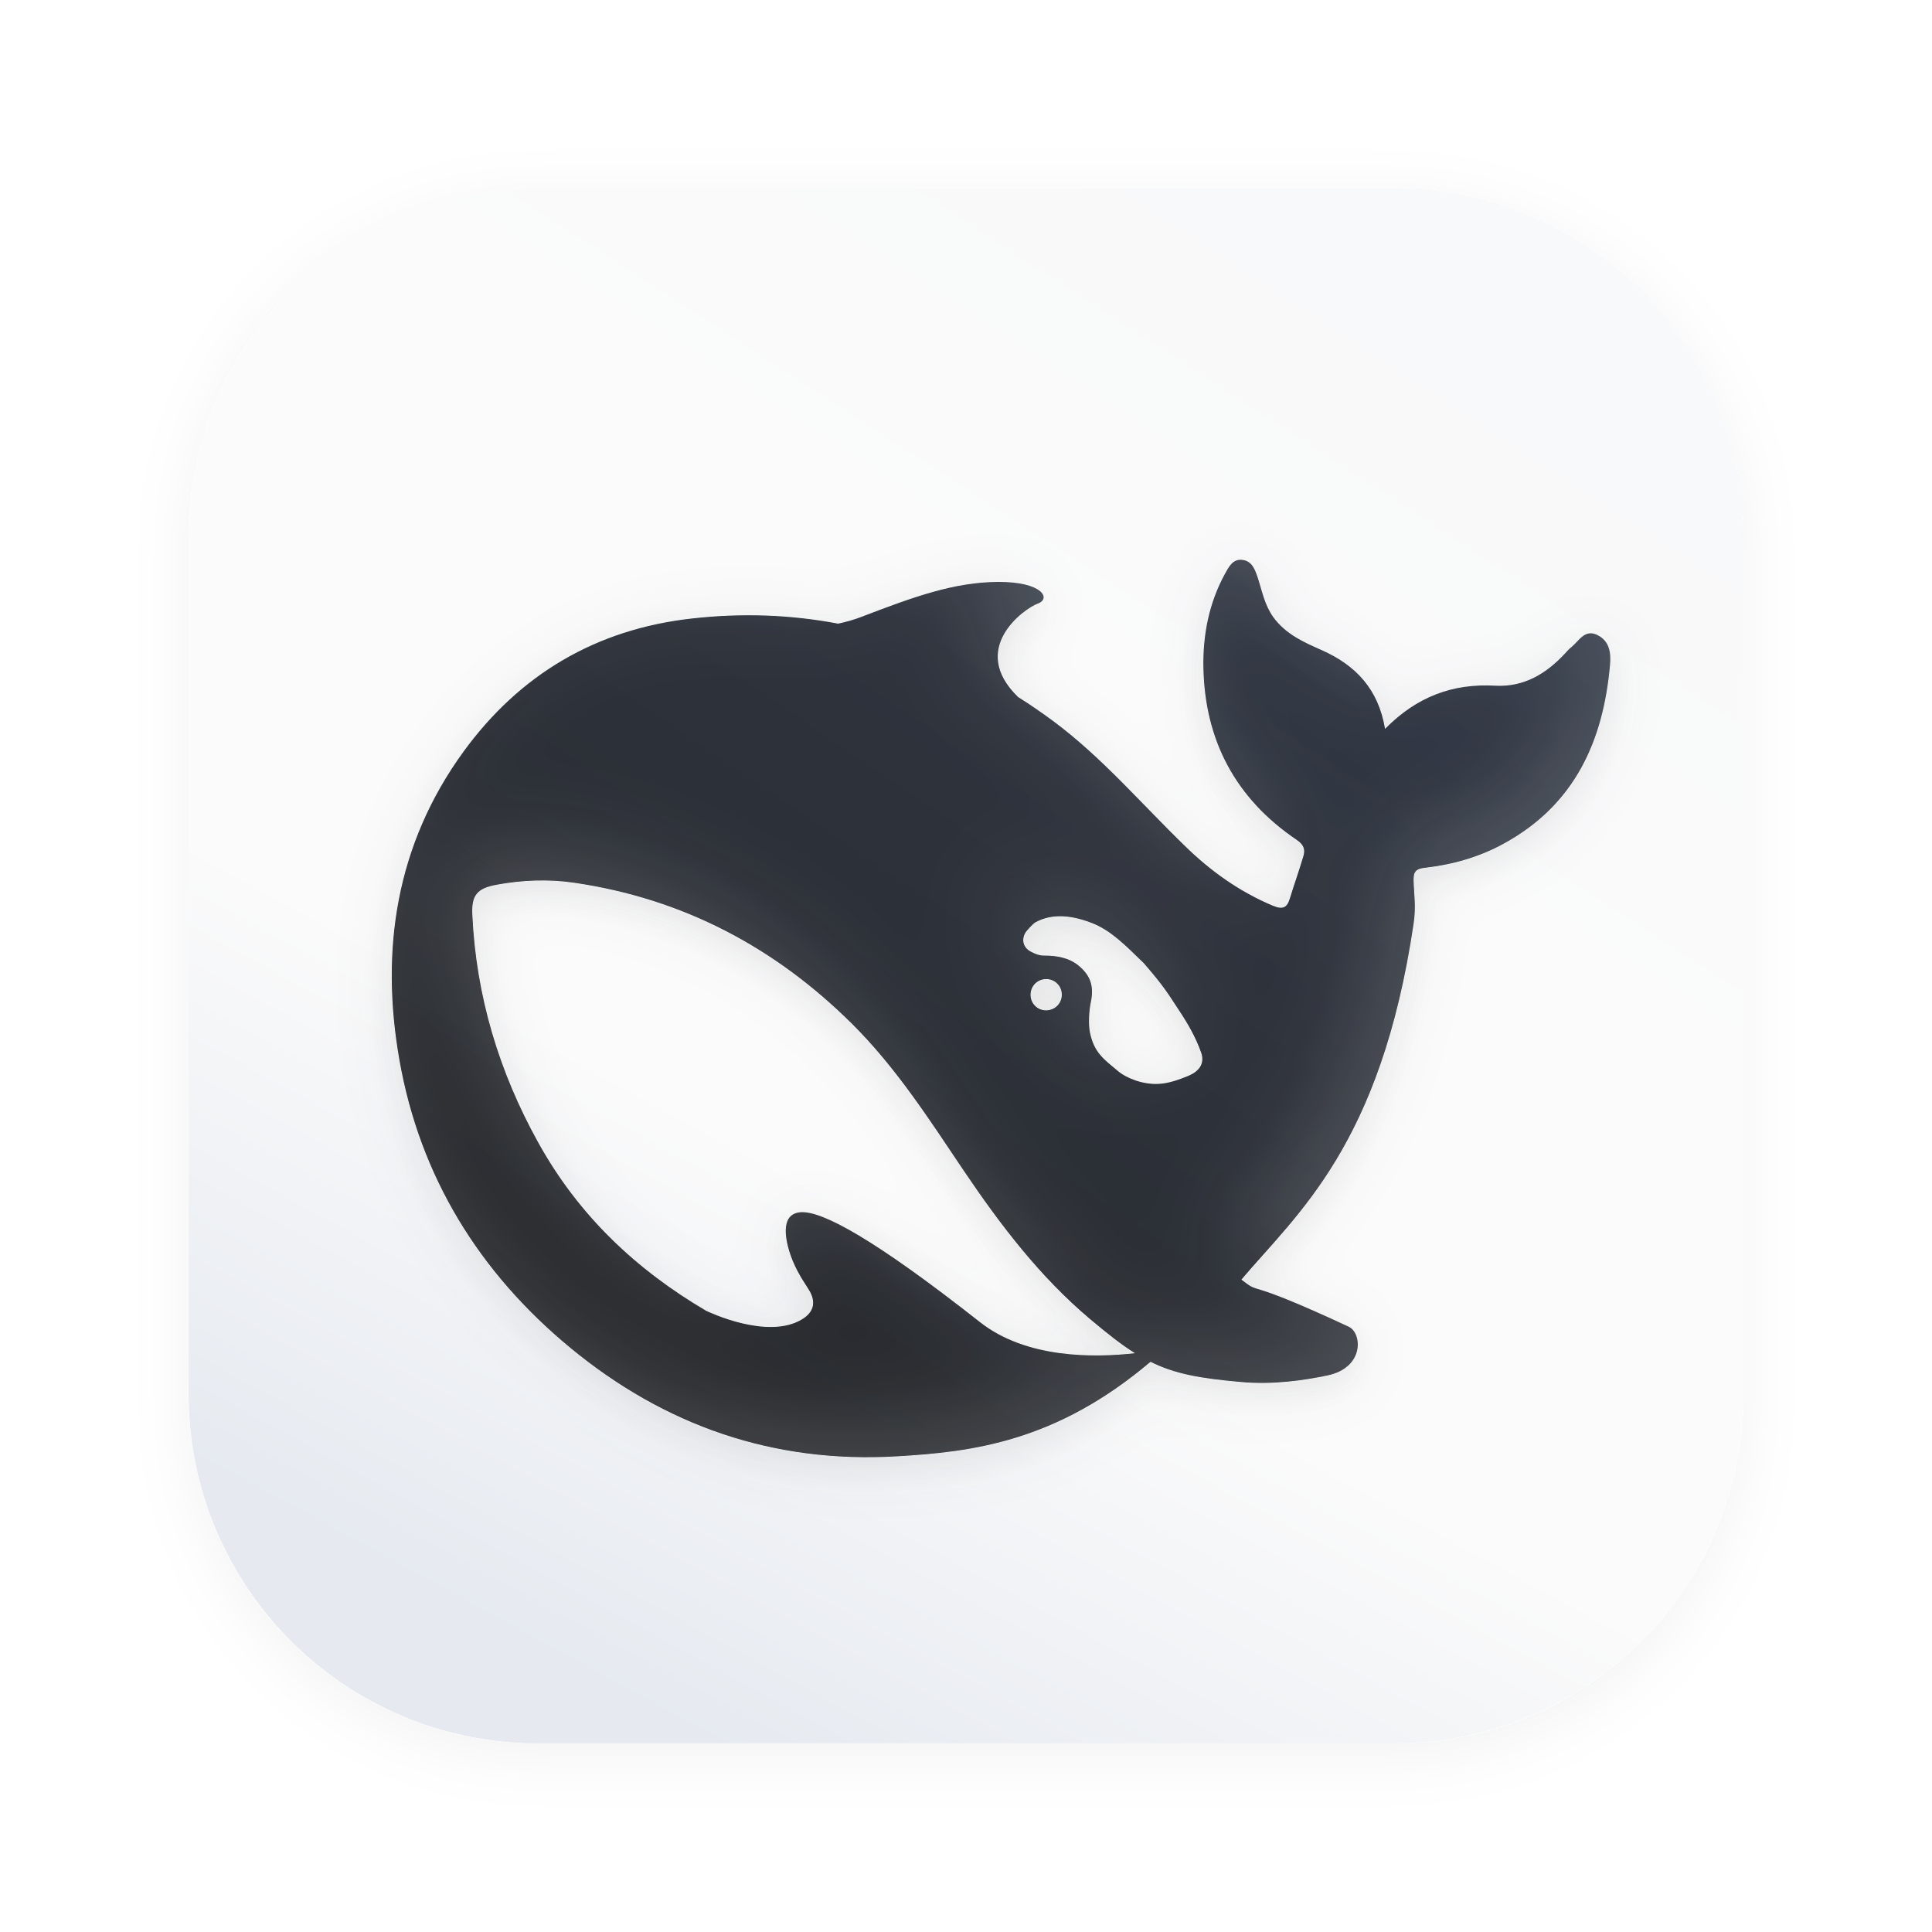
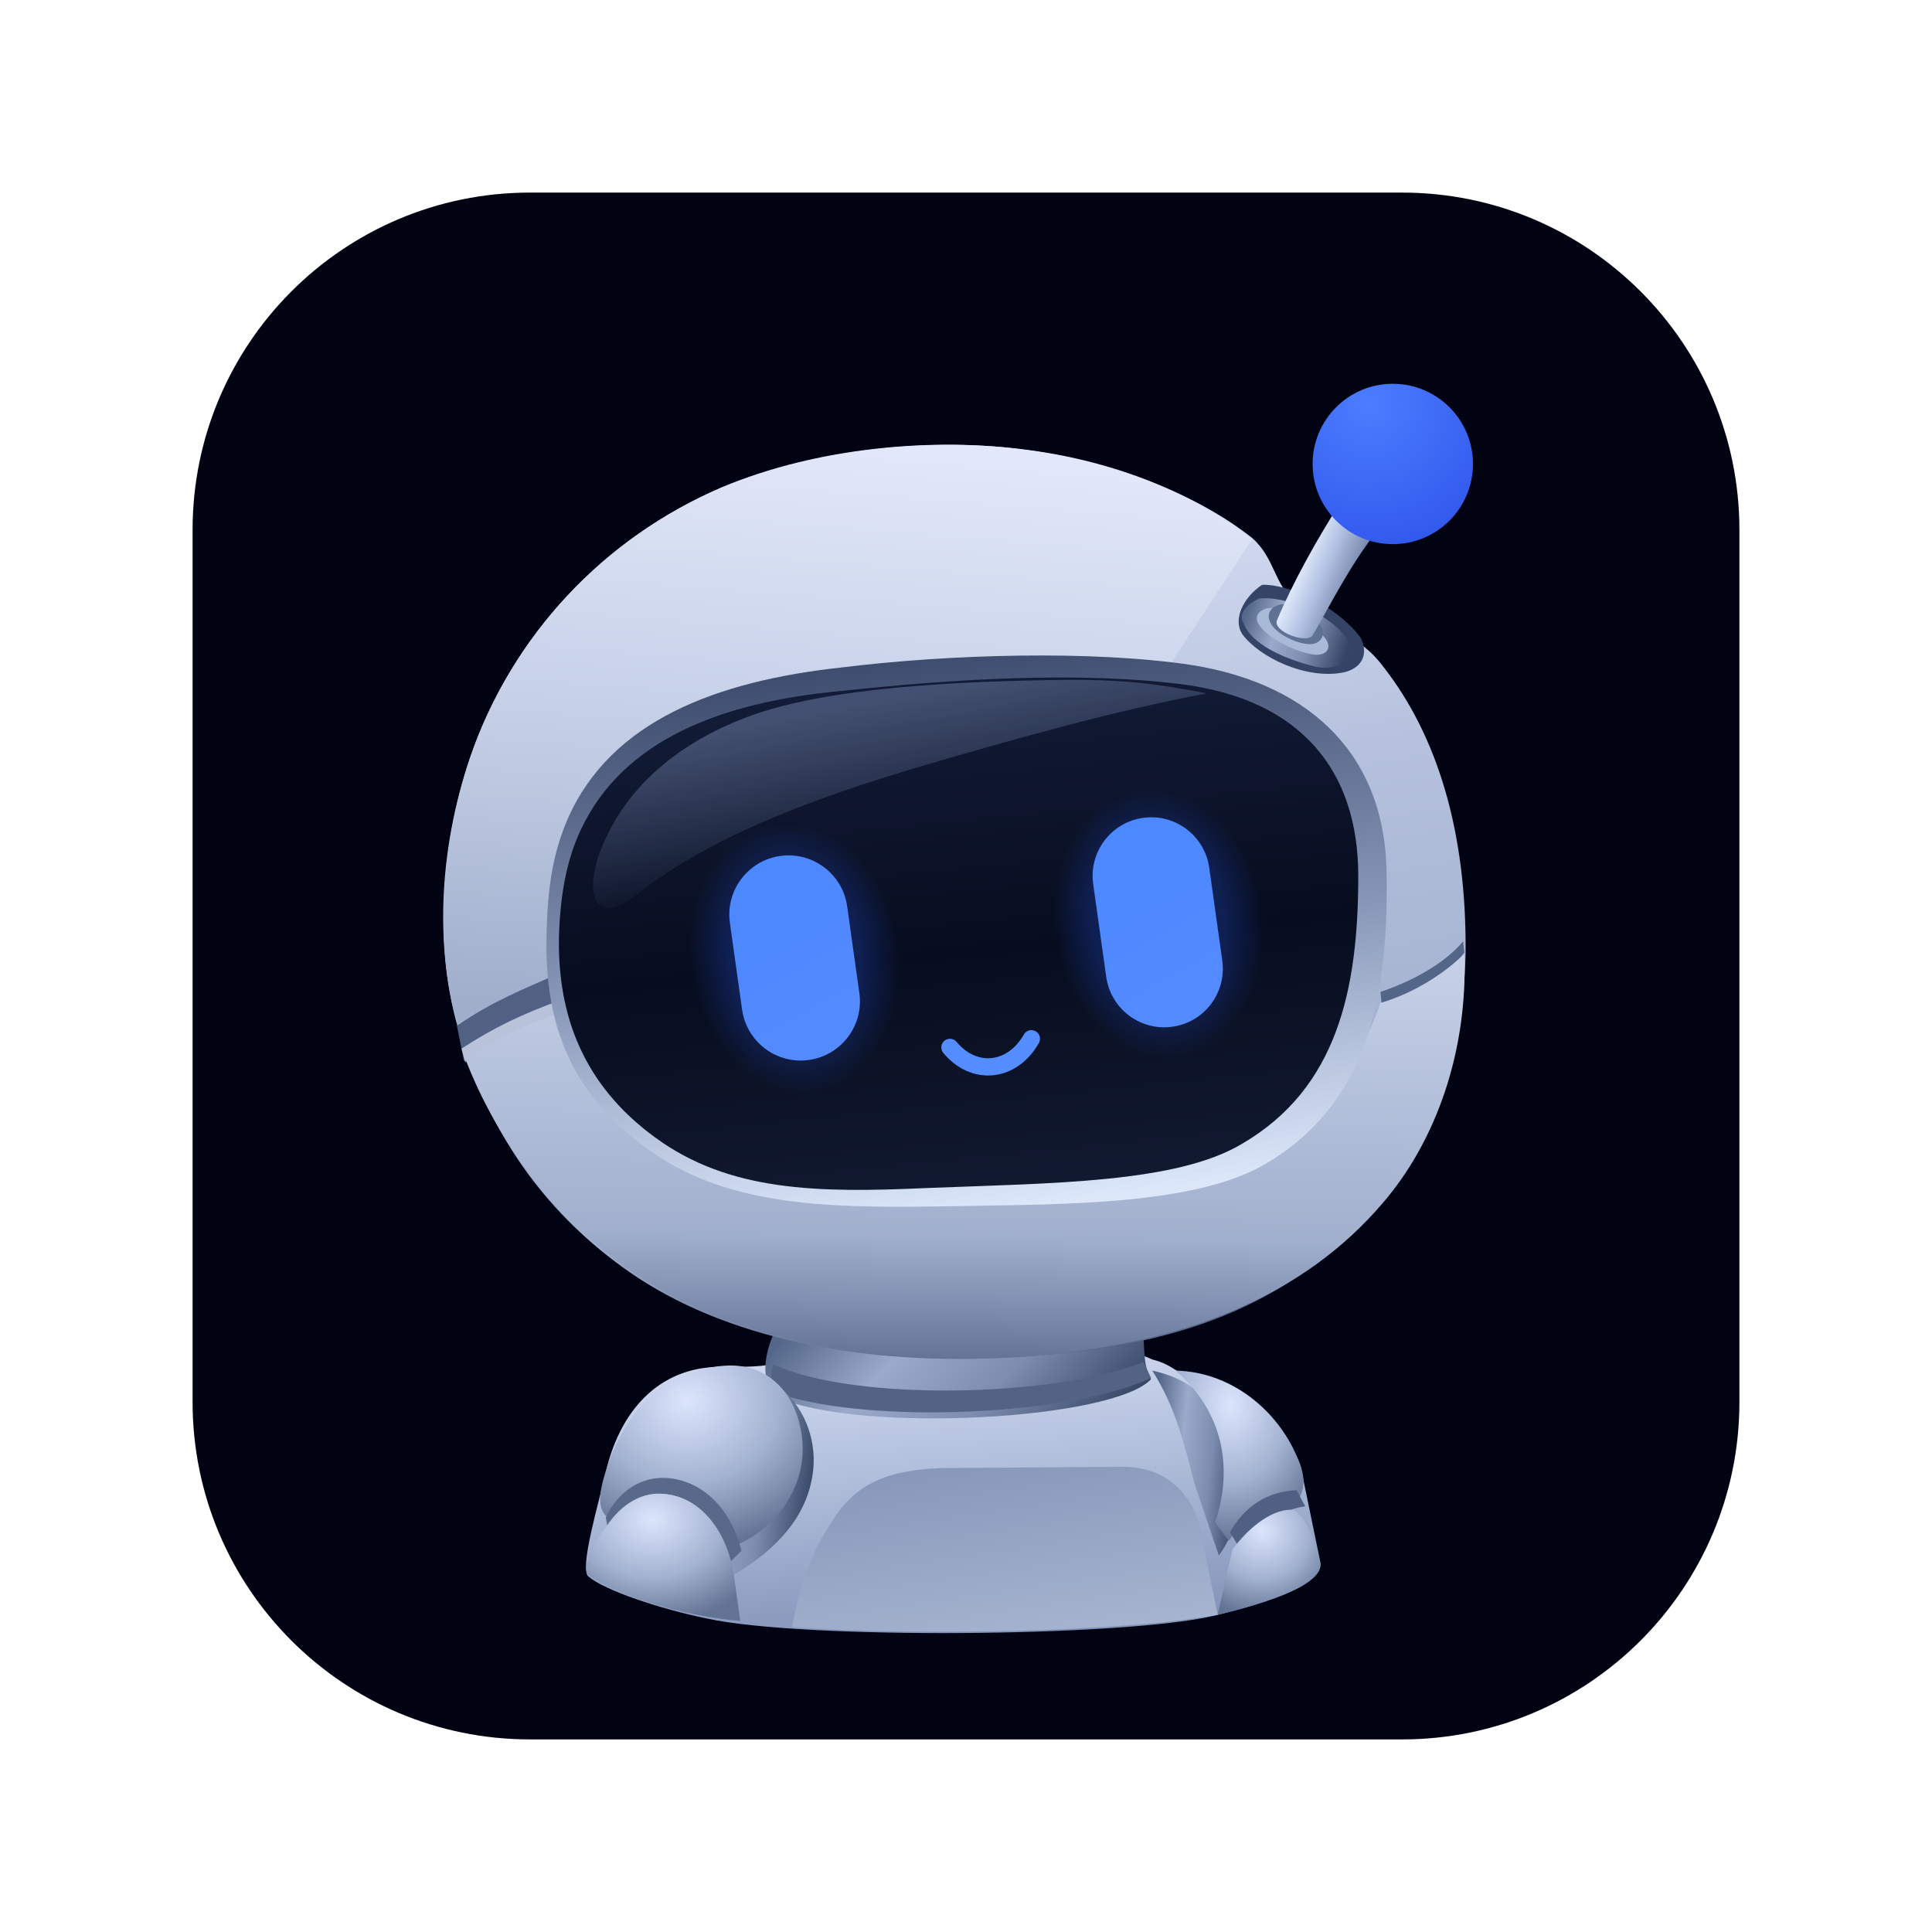
- <svg xmlns="http://www.w3.org/2000/svg" width="1024" height="1024" viewBox="0 0 1024 1024" fill="none">
-   <g transform="translate(100 100) scale(0.8046875) translate(-40 -32)">
-     <g filter="url(#filter0_d_1637_371)">
-       <rect rx="230" width="1024" height="1024" transform="translate(40 32)" fill="#FBFBFB" />
-       <rect rx="230" width="1024" height="1024" transform="translate(40 32)" fill="url(#paint0_linear_1637_371)" fill-opacity="0.4" />
-       <rect rx="230" width="1024" height="1024" transform="translate(40 32)" fill="url(#paint1_linear_1637_371)" fill-opacity="0.8" />
-       <g filter="url(#filter1_ddi_1637_371)">
-         <path d="M968.002 326.025C959.5 321.85 955.842 329.804 950.865 333.835C949.162 335.143 947.722 336.834 946.283 338.393C933.859 351.673 919.336 360.407 900.376 359.363C872.649 357.804 848.963 366.525 828.035 387.759C823.586 361.583 808.812 345.951 786.313 335.936C774.536 330.729 762.64 325.51 754.401 314.186C748.645 306.112 747.074 297.127 744.195 288.274C742.36 282.936 740.538 277.465 734.385 276.554C727.718 275.51 725.103 281.112 722.476 285.803C712.006 304.95 707.952 326.039 708.349 347.405C709.26 395.463 729.54 433.742 769.823 460.962C774.404 464.094 775.579 467.212 774.14 471.771C771.394 481.153 768.119 490.257 765.241 499.639C763.406 505.624 760.66 506.933 754.256 504.329C732.154 495.08 713.049 481.417 696.175 464.874C667.524 437.138 641.633 406.536 609.325 382.566C601.733 376.964 594.154 371.758 586.298 366.802C553.33 334.773 590.616 308.464 599.251 305.333C608.282 302.082 602.393 290.877 573.214 291.009C544.048 291.141 517.364 300.906 483.353 313.935C478.389 315.891 473.147 317.318 467.786 318.494C436.917 312.64 404.873 311.332 371.377 315.111C308.332 322.141 257.975 351.964 220.953 402.876C176.471 464.081 166.014 533.624 178.835 606.153C192.302 682.594 231.291 745.887 291.194 795.372C353.328 846.68 424.876 871.813 506.498 866.99C556.076 864.122 611.279 857.489 673.532 804.74C689.23 812.55 705.708 815.681 733.052 818.02C754.111 819.976 774.391 816.976 790.076 813.726C814.674 808.519 812.971 785.726 804.072 781.564C731.995 747.962 747.826 761.638 733.435 750.565C770.06 707.198 825.263 662.139 846.85 516.156C848.553 504.567 847.114 497.273 846.85 487.892C846.718 482.157 848.025 479.95 854.574 479.303C872.623 477.215 890.156 472.273 906.238 463.42C952.938 437.892 971.765 395.965 976.215 345.7C976.875 338.01 976.083 330.069 967.976 326.039L968.002 326.025ZM561.067 778.432C491.222 723.477 457.343 705.374 443.347 706.154C430.263 706.933 432.626 721.918 435.505 731.682C438.515 741.315 442.436 747.962 447.929 756.418C451.718 762.021 454.346 770.345 444.14 776.609C421.641 790.549 382.533 771.918 380.698 771.006C335.174 744.182 297.109 708.757 270.293 660.316C244.389 613.698 229.35 563.685 226.868 510.302C226.208 497.406 230.01 492.847 242.831 490.508C259.704 487.376 277.106 486.729 293.98 489.2C365.264 499.625 425.959 531.523 476.844 582.052C505.878 610.831 527.861 645.213 550.491 678.815C574.561 714.492 600.452 748.49 633.42 776.358C645.066 786.122 654.348 793.548 663.247 799.019C636.431 802.018 591.698 802.666 561.08 778.445L561.067 778.432ZM594.55 562.905C594.55 557.171 599.132 552.625 604.888 552.625C606.195 552.625 607.371 552.876 608.414 553.273C609.853 553.801 611.16 554.581 612.203 555.744C614.038 557.567 615.081 560.17 615.081 562.905C615.081 568.64 610.5 573.185 604.743 573.185C598.987 573.185 594.537 568.627 594.537 562.905H594.55ZM698.539 616.301C691.871 619.037 685.19 621.375 678.787 621.64C668.845 622.155 657.992 618.125 652.103 613.17C642.953 605.479 636.404 601.185 633.658 587.773C632.483 582.039 633.13 573.185 634.186 568.111C636.536 557.171 633.922 550.141 626.212 543.759C619.927 538.553 611.952 537.112 603.185 537.112C599.911 537.112 596.914 535.685 594.682 534.509C591.025 532.686 588.015 528.127 590.893 522.525C591.804 520.701 596.254 516.275 597.297 515.495C609.206 508.716 622.937 510.936 635.625 516.01C647.403 520.833 656.288 529.686 669.109 542.186C682.193 557.289 684.543 561.465 692.003 572.789C697.892 581.642 703.252 590.759 706.909 601.185C709.128 607.699 706.249 613.038 698.539 616.288V616.301Z" fill="url(#paint2_linear_1637_371)" fill-opacity="0.9" />
+ <svg xmlns="http://www.w3.org/2000/svg" width="1024" height="1024" viewBox="0 0 1254 1254" role="img">
+   <defs>
+     <linearGradient id="helmet" x1="0.38" y1="0" x2="0.55" y2="1">
+       <stop stop-color="#e0e7fa" />
+       <stop offset=".42" stop-color="#b4c0dc" />
+       <stop offset=".81" stop-color="#a0afce" />
+       <stop offset="1" stop-color="#59698e" />
+     </linearGradient>
+     <linearGradient id="upper-shell" x1=".53" y1="0" x2=".42" y2="1">
+       <stop stop-color="#e2e8fa" />
+       <stop offset=".58" stop-color="#c0cbe3" />
+       <stop offset="1" stop-color="#a0aecb" />
+     </linearGradient>
+     <linearGradient id="lower-shell" x1=".5" y1="0" x2=".46" y2="1">
+       <stop stop-color="#c6d1e7" />
+       <stop offset=".7" stop-color="#a1afce" />
+       <stop offset="1" stop-color="#657496" />
+     </linearGradient>
+     <linearGradient id="visor" x1=".39" y1="0" x2=".55" y2="1">
+       <stop stop-color="#131c38" />
+       <stop offset=".54" stop-color="#070d1f" />
+       <stop offset="1" stop-color="#111930" />
+     </linearGradient>
+     <linearGradient id="visor-rim" x1=".38" y1="0" x2=".56" y2="1">
+       <stop stop-color="#3c4a6c" />
+       <stop offset=".52" stop-color="#8494b5" />
+       <stop offset="1" stop-color="#dce7fa" />
+     </linearGradient>
+     <linearGradient id="glass-sheen" x1=".34" y1=".15" x2=".65" y2=".74">
+       <stop stop-color="#8598c0" stop-opacity=".43" />
+       <stop offset="1" stop-color="#8598c0" stop-opacity="0" />
+     </linearGradient>
+     <linearGradient id="torso" x1=".42" y1="0" x2=".61" y2="1">
+       <stop stop-color="#d4dcf2" />
+       <stop offset=".46" stop-color="#b0bedb" />
+       <stop offset="1" stop-color="#8293b8" />
+     </linearGradient>
+     <linearGradient id="joint" x1="0" y1=".37" x2="1" y2=".59">
+       <stop stop-color="#546689" />
+       <stop offset=".32" stop-color="#9baaca" />
+       <stop offset=".64" stop-color="#7c8daf" />
+       <stop offset="1" stop-color="#344565" />
+     </linearGradient>
+     <radialGradient id="shoulder" cx=".43" cy=".2" r=".82">
+       <stop stop-color="#dce5fd" />
+       <stop offset=".56" stop-color="#a3b2d1" />
+       <stop offset="1" stop-color="#627393" />
+     </radialGradient>
+     <linearGradient id="panel" x1=".36" y1="0" x2=".74" y2="1">
+       <stop stop-color="#8798ba" />
+       <stop offset="1" stop-color="#a6b4d0" />
+     </linearGradient>
+     <linearGradient id="antenna" x1=".76" y1=".7" x2=".24" y2=".4">
+       <stop stop-color="#67799e" />
+       <stop offset=".58" stop-color="#b2c2e3" />
+       <stop offset="1" stop-color="#e7efff" />
+     </linearGradient>
+     <radialGradient id="beacon" cx=".35" cy=".13" r="1">
+       <stop stop-color="#4c7dff" />
+       <stop offset="1" stop-color="#2f55eb" />
+     </radialGradient>
+     <linearGradient id="signal" x1=".4" y1="0" x2=".62" y2="1">
+       <stop stop-color="#4c88ff" />
+       <stop offset="1" stop-color="#548aff" />
+     </linearGradient>
+     <radialGradient id="eye-glow">
+       <stop stop-color="#2559ff" stop-opacity=".37" />
+       <stop offset=".62" stop-color="#2559ff" stop-opacity=".23" />
+       <stop offset="1" stop-color="#2559ff" stop-opacity="0" />
+     </radialGradient>
+   </defs>
+   <defs>
+     <clipPath id="mac-tile">
+       <rect x="125" y="125" width="1004" height="1004" rx="219" />
+     </clipPath>
+   </defs>
+   <g clip-path="url(#mac-tile)">
+     <rect x="125" y="125" width="1004" height="1004" fill="#010312" />
+     <g transform="translate(125 125) scale(0.800638)">
+       <g id="robot">
+         <path fill="url(#torso)" d="M481 945C523 920 718 918 778 946C795 950 799 959 816 963C859 967 885 1000 900 1041L914 1109C919 1127 878 1142 827 1154C752 1171 495 1173 417 1156C378 1148 334 1133 321 1122C313 1116 330 1060 335 1037C348 982 383 951 430 952C455 952 471 952 481 945Z" />
+         <path fill="url(#joint)" d="M474 919C560 926 680 929 769 915C773 930 769 949 777 962C746 995 541 1006 475 977C462 968 460 946 474 919Z" />
+         <path fill="#536384" d="M471 950C535 980 698 977 771 948L777 961C713 991 552 999 476 974C469 969 467 960 471 950Z" />
+         <path fill="url(#panel)" d="M518 1078C537 1046 565 1035 610 1034L754 1033C785 1033 807 1050 816 1079L831 1153C753 1167 588 1170 486 1163C492 1128 503 1100 518 1078Z" />
+         <path fill="url(#joint)" d="M437 955C479 954 511 998 502 1043C495 1080 466 1105 436 1122L394 1111L403 1020Z" />
+         <path fill="url(#shoulder)" d="M432 951C463 949 485 969 492 998C504 1046 472 1083 442 1096C435 1064 406 1043 375 1046C358 1049 348 1060 338 1075C325 1067 331 1047 339 1025C357 981 386 954 432 951Z" />
+         <path fill="#59698a" d="M335 1074C345 1053 363 1041 384 1042C413 1044 436 1066 445 1101L432 1114C425 1078 406 1057 382 1055C362 1055 347 1066 337 1085Z" />
+         <path fill="url(#shoulder)" d="M335 1082C348 1062 366 1053 382 1055C412 1057 434 1086 439 1122L444 1158C398 1154 349 1139 322 1122C314 1117 325 1094 335 1082Z" />
+         <path fill="url(#joint)" d="M778 955C820 964 841 995 850 1026C855 1053 847 1084 832 1105L812 1046C802 1006 795 982 778 955Z" />
+         <path fill="url(#shoulder)" d="M797 955C842 956 879 987 895 1024C904 1043 902 1056 890 1067C876 1062 854 1074 840 1093L829 1078C844 1033 835 988 797 955Z" />
+         <path fill="#4f6084" d="M841 1086C853 1065 871 1053 895 1052L902 1065C877 1069 862 1083 850 1101Z" />
+         <path fill="url(#shoulder)" d="M843 1100C857 1081 877 1066 893 1068C904 1076 909 1092 914 1110C918 1124 888 1137 846 1149L831 1153Z" />
+         <path fill="url(#helmet)" d="M859 280C878 297 876 317 895 333C914 350 945 357 965 384C1009 440 1033 518 1032 617C1030 704 1003 778 949 834C877 908 789 937 667 944C542 952 430 928 354 875C288 829 244 767 220 693C194 617 200 531 225 458C259 358 336 279 429 239C507 206 601 199 671 208C749 218 816 246 859 280Z" />
+         <path fill="#506183" d="M214 674C247 651 275 639 302 626L306 664C277 675 249 688 220 704Z" />
+         <path fill="url(#upper-shell)" d="M859 281C814 245 748 217 672 208C591 198 500 210 429 239C333 280 259 359 225 458C200 532 197 617 215 675C244 655 268 646 297 633C291 519 351 444 458 407C563 371 690 371 783 397Z" />
+         <path fill="#e0e8fa" opacity=".72" d="M218 694C244 677 267 666 300 654L302 665C278 677 249 689 221 705Z" />
+         <path fill="#546688" d="M963 648C990 639 1016 624 1030 607L1031 616C1019 634 989 651 964 658Z" />
+         <path fill="url(#lower-shell)" d="M221 702C249 684 278 671 302 664C326 748 399 797 512 808C622 814 745 817 820 795C892 772 940 724 963 657C993 648 1017 631 1031 617C1034 696 1008 769 965 819C901 894 806 934 672 944C545 951 432 927 358 876C295 833 247 770 221 702Z" />
+         <path fill="url(#visor-rim)" d="M304 508C339 428 425 396 526 385C615 374 730 371 810 383C910 399 969 460 968 557C969 654 952 741 867 789C806 823 692 820 598 822C511 823 430 821 367 774C302 726 285 668 287 599C288 563 292 536 304 508Z" />
+         <path fill="url(#visor)" d="M315 516C349 444 428 413 526 404C620 394 721 388 805 399C898 412 945 468 945 554C945 646 928 726 851 771C798 803 697 803 595 807C507 811 435 810 375 766C316 723 296 666 297 604C298 567 304 539 315 516Z" />
+         <path fill="url(#glass-sheen)" d="M328 541C346 487 389 448 450 425C514 401 620 396 711 395C761 395 786 399 822 406C744 421 674 441 608 460C518 486 424 518 359 570C331 592 318 576 328 541Z" />
+         <path fill="#344467" d="M867 318C887 317 927 334 947 361C954 375 947 386 933 389C903 395 865 377 851 358C843 346 852 328 867 318Z" />
+         <path fill="url(#joint)" d="M865 329C884 327 921 340 936 362C946 378 928 389 909 384C885 378 858 366 852 349C847 342 855 333 865 329Z" />
+         <path fill="#a9b9d8" d="M871 337C884 335 907 348 918 361C925 370 918 377 906 374C891 371 872 361 865 351C860 344 864 339 871 337Z" />
+         <path fill="#607294" d="M881 334C890 332 908 341 914 350C920 359 914 367 904 366C892 365 877 356 874 349C870 342 874 336 881 334Z" />
+         <path fill="url(#antenna)" d="M879 347C892 316 912 280 932 249L962 272C938 302 921 337 908 359C903 366 876 356 879 347Z" />
+         <circle cx="973" cy="220" r="65" fill="url(#beacon)" />
+         <ellipse cx="488" cy="620" rx="85" ry="110" fill="url(#eye-glow)" transform="rotate(-8 488 620)" />
+         <ellipse cx="783" cy="592" rx="85" ry="110" fill="url(#eye-glow)" transform="rotate(-8 783 592)" />
+         <rect x="440" y="537" width="96" height="167" rx="48" fill="url(#signal)" transform="rotate(-8 488 620)" />
+         <rect x="735" y="506" width="95" height="171" rx="47.5" fill="url(#signal)" transform="rotate(-8 783 592)" />
+         <path d="M614 693C633 716 664 714 680 686" fill="none" stroke="#538dff" stroke-width="14" stroke-linecap="round" />
      </g>
    </g>
  </g>
-   <defs>
-     <filter id="filter0_d_1637_371" x="-8" y="-16" width="1120" height="1120" filterUnits="userSpaceOnUse" color-interpolation-filters="sRGB">
-       <feFlood flood-opacity="0" result="BackgroundImageFix" />
-       <feColorMatrix in="SourceAlpha" type="matrix" values="0 0 0 0 0 0 0 0 0 0 0 0 0 0 0 0 0 0 127 0" result="hardAlpha" />
-       <feOffset dy="8" />
-       <feGaussianBlur stdDeviation="20" />
-       <feComposite in2="hardAlpha" operator="out" />
-       <feColorMatrix type="matrix" values="0 0 0 0 0 0 0 0 0 0 0 0 0 0 0 0 0 0 0.05 0" />
-       <feBlend mode="normal" in2="BackgroundImageFix" result="effect1_dropShadow_1637_371" />
-       <feBlend mode="normal" in="BackgroundImageFix" in2="effect1_dropShadow_1637_371" result="BackgroundImageFix" />
-       <feBlend mode="normal" in="SourceGraphic" in2="BackgroundImageFix" result="shape" />
-     </filter>
-     <filter id="filter1_ddi_1637_371" x="133.744" y="240.427" width="882.652" height="671.147" filterUnits="userSpaceOnUse" color-interpolation-filters="sRGB">
-       <feFlood flood-opacity="0" result="BackgroundImageFix" />
-       <feColorMatrix in="SourceAlpha" type="matrix" values="0 0 0 0 0 0 0 0 0 0 0 0 0 0 0 0 0 0 127 0" result="hardAlpha" />
-       <feOffset dy="4" />
-       <feGaussianBlur stdDeviation="20" />
-       <feComposite in2="hardAlpha" operator="out" />
-       <feColorMatrix type="matrix" values="0 0 0 0 0.176 0 0 0 0 0.192 0 0 0 0 0.231 0 0 0 0.08 0" />
-       <feBlend mode="normal" in2="BackgroundImageFix" result="effect1_dropShadow_1637_371" />
-       <feColorMatrix in="SourceAlpha" type="matrix" values="0 0 0 0 0 0 0 0 0 0 0 0 0 0 0 0 0 0 127 0" result="hardAlpha" />
-       <feOffset dy="8" />
-       <feGaussianBlur stdDeviation="8" />
-       <feComposite in2="hardAlpha" operator="out" />
-       <feColorMatrix type="matrix" values="0 0 0 0 0.173 0 0 0 0 0.188 0 0 0 0 0.224 0 0 0 0.04 0" />
-       <feBlend mode="normal" in2="effect1_dropShadow_1637_371" result="effect2_dropShadow_1637_371" />
-       <feBlend mode="normal" in="SourceGraphic" in2="BackgroundImageFix" result="shape" />
-       <feColorMatrix in="SourceAlpha" type="matrix" values="0 0 0 0 0 0 0 0 0 0 0 0 0 0 0 0 0 0 127 0" result="hardAlpha" />
-       <feOffset dx="-16" dy="-20" />
-       <feGaussianBlur stdDeviation="30" />
-       <feComposite in2="hardAlpha" operator="arithmetic" k2="-1" k3="1" />
-       <feColorMatrix type="matrix" values="0 0 0 0 1 0 0 0 0 1 0 0 0 0 1 0 0 0 0.15 0" />
-       <feBlend mode="normal" in2="shape" result="effect3_innerShadow_1637_371" />
-       <feBlend mode="normal" in="effect3_innerShadow_1637_371" in2="effect2_dropShadow_1637_371" result="effect3_innerShadow_1637_371" />
-     </filter>
-     <linearGradient id="paint0_linear_1637_371" x1="973.58" y1="1.59609e-05" x2="378.123" y2="917.86" gradientUnits="userSpaceOnUse">
-       <stop offset="0.142" stop-color="#D4DBE9" />
-       <stop offset="0.486" stop-color="#FBFBFB" />
-     </linearGradient>
-     <linearGradient id="paint1_linear_1637_371" x1="603.371" y1="445.063" x2="239.356" y2="1111.41" gradientUnits="userSpaceOnUse">
-       <stop offset="0.363" stop-color="#FBFBFB" />
-       <stop offset="0.83" stop-color="#E1E6EE" />
-     </linearGradient>
-     <linearGradient id="paint2_linear_1637_371" x1="849.855" y1="39.085" x2="331.636" y2="802.645" gradientUnits="userSpaceOnUse">
-       <stop offset="0.086" stop-color="#1C2434" />
-       <stop offset="1" stop-color="#0F1115" />
-     </linearGradient>
-   </defs>
</svg>
